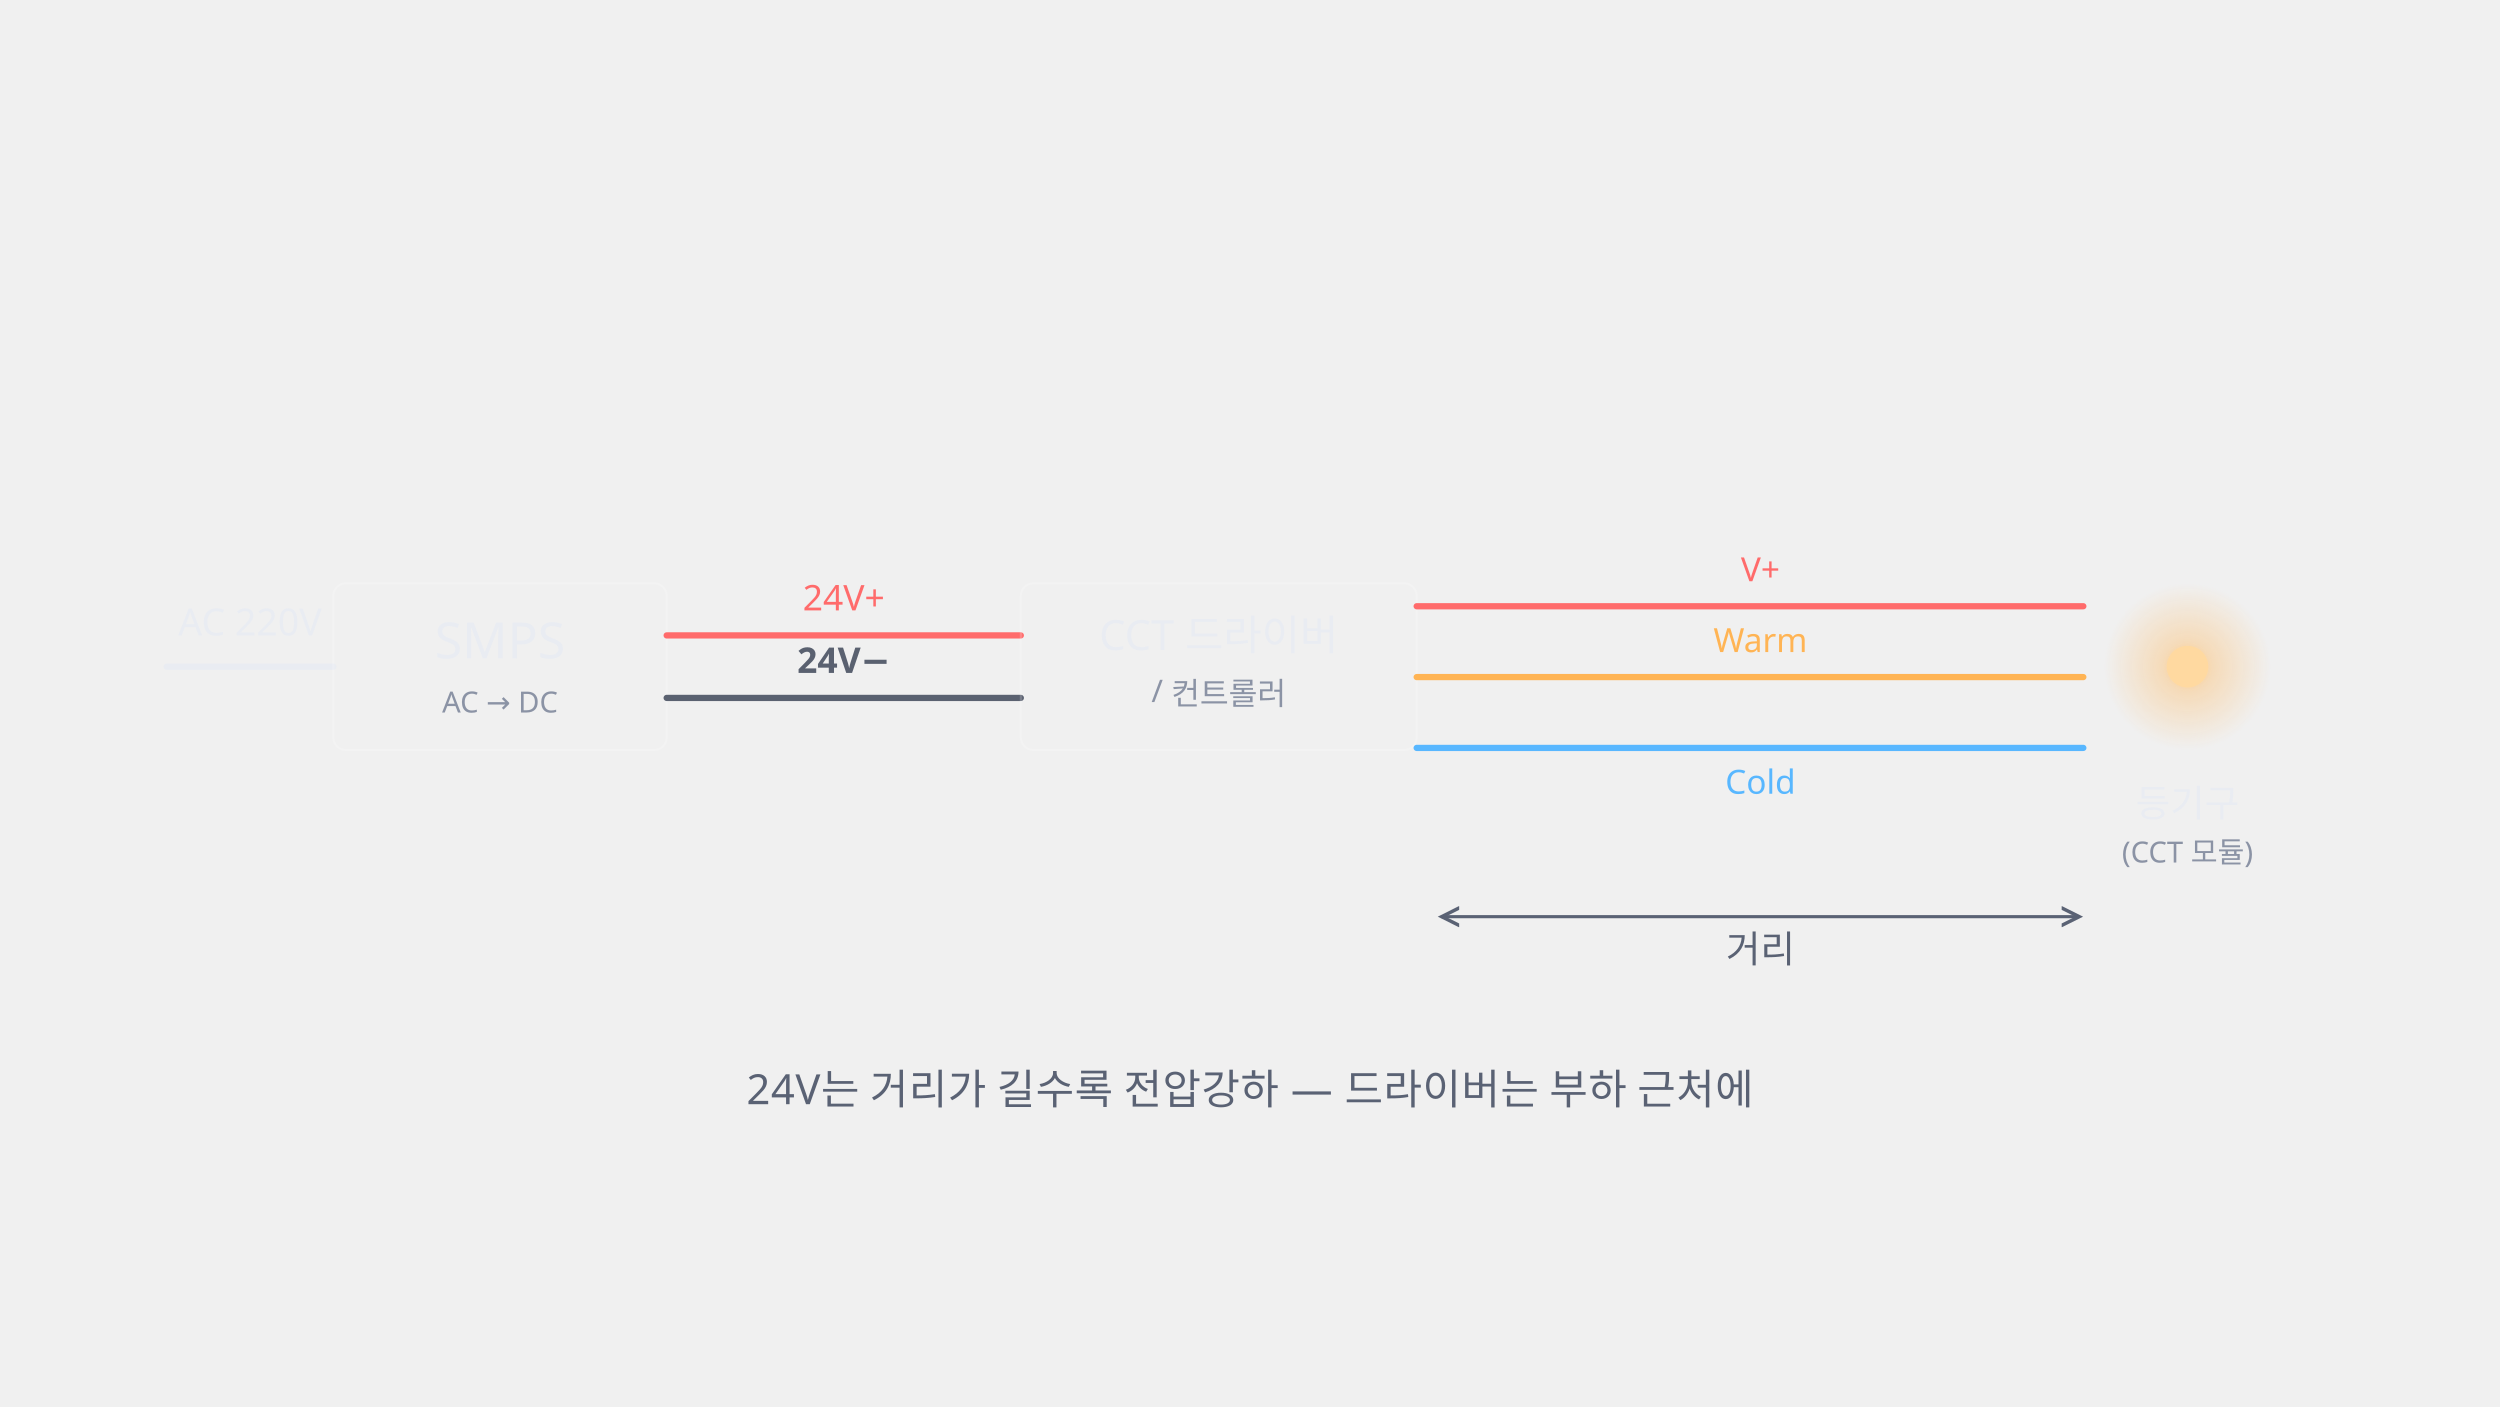
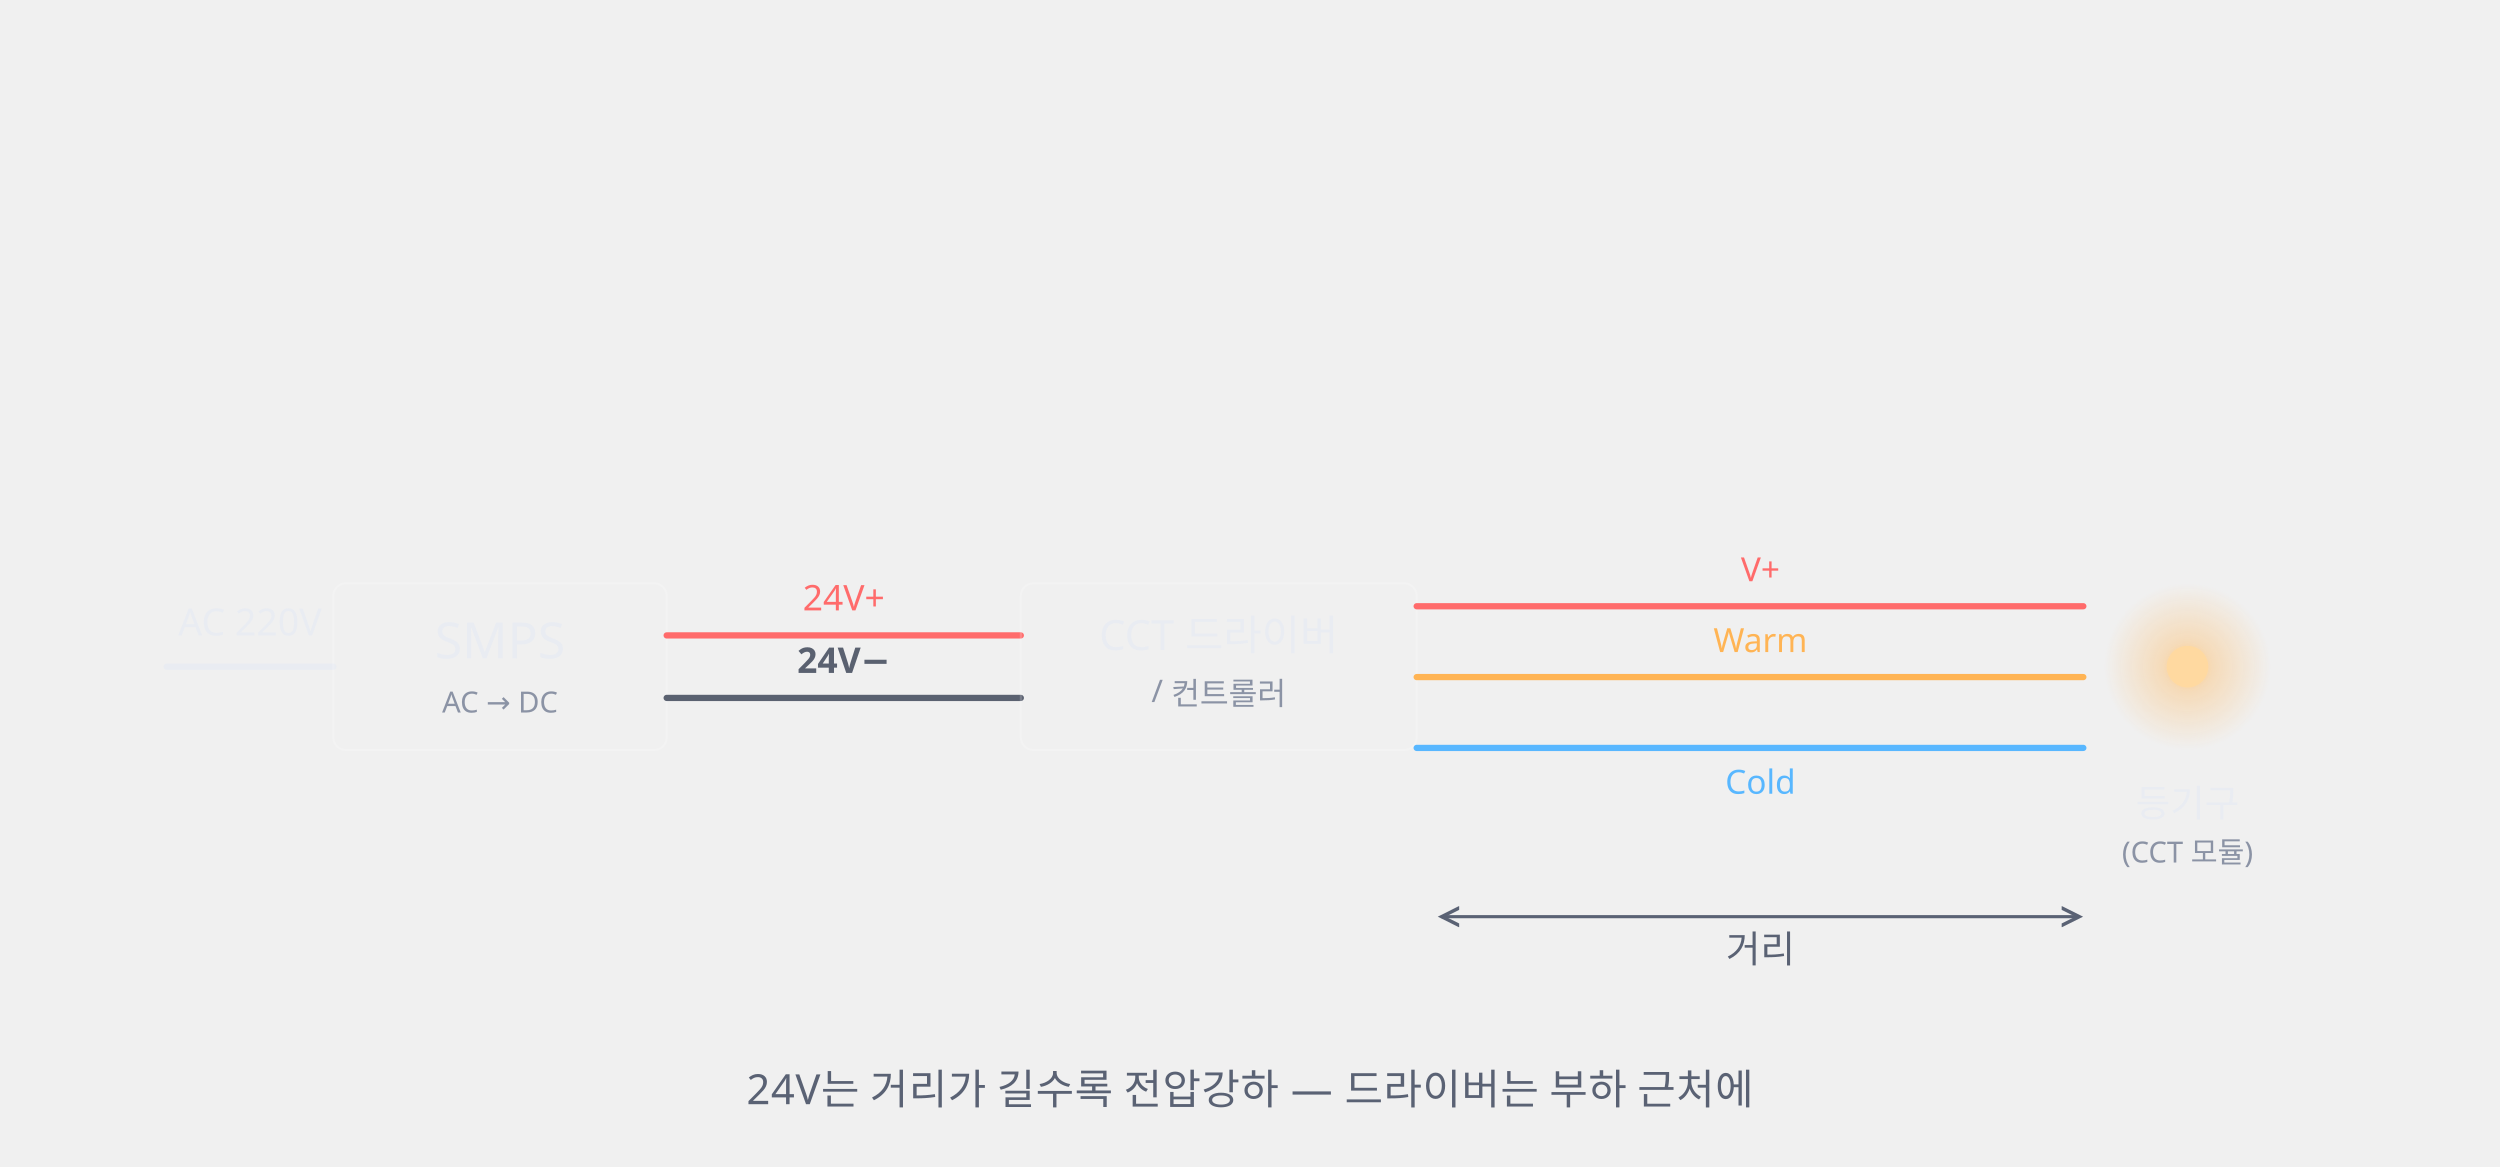
- <svg xmlns="http://www.w3.org/2000/svg" viewBox="0 0 1200 675" font-family="Pretendard, Apple SD Gothic Neo, sans-serif">
+ <svg xmlns="http://www.w3.org/2000/svg" viewBox="0 0 1200 560" font-family="Pretendard, Apple SD Gothic Neo, sans-serif">
  <defs>
    <radialGradient id="lampGlowDC" cx="50%" cy="50%" r="50%">
      <stop offset="0%" stop-color="#ffd9a0" stop-opacity="0.9" />
      <stop offset="30%" stop-color="#ffb454" stop-opacity="0.35" />
      <stop offset="100%" stop-color="#ffb454" stop-opacity="0" />
    </radialGradient>
    <marker id="distArrowDC" viewBox="0 0 10 10" refX="8" refY="5" markerWidth="7" markerHeight="7" orient="auto-start-reverse">
      <path d="M 0 1 L 8 5 L 0 9" fill="none" stroke="#5a6274" stroke-width="1.6" stroke-linecap="round" />
    </marker>
  </defs>
  <text x="120" y="305" fill="#e9ecf2" font-size="18" text-anchor="middle">AC 220V</text>
  <line x1="80" y1="320" x2="160" y2="320" stroke="#e9ecf2" stroke-width="3" stroke-linecap="round" />
  <rect x="160" y="280" width="160" height="80" rx="6" fill="#ffffff" fill-opacity="0.03" stroke="#ffffff" stroke-opacity="0.18" stroke-width="1" />
  <text x="240" y="316" fill="#e9ecf2" font-size="24" font-weight="500" text-anchor="middle">SMPS</text>
  <text x="240" y="342" fill="#8b93a5" font-size="14" text-anchor="middle">AC → DC</text>
  <text x="405" y="293" fill="#ff6b6b" font-size="17" text-anchor="middle">24V+</text>
  <line x1="320" y1="305" x2="490" y2="305" stroke="#ff6b6b" stroke-width="3" stroke-linecap="round" />
  <line x1="320" y1="335" x2="490" y2="335" stroke="#5a6170" stroke-width="3" stroke-linecap="round" />
  <text x="405" y="323" fill="#5a6170" font-size="17" font-weight="600" text-anchor="middle">24V−</text>
  <rect x="490" y="280" width="190" height="80" rx="6" fill="#ffffff" fill-opacity="0.03" stroke="#ffffff" stroke-opacity="0.18" stroke-width="1" />
  <text x="585" y="312" fill="#e9ecf2" font-size="20" font-weight="500" text-anchor="middle">CCT 드라이버</text>
  <text x="585" y="337" fill="#8b93a5" font-size="15" text-anchor="middle">/ 컨트롤러</text>
  <text x="845" y="279" fill="#ff6b6b" font-size="16" text-anchor="middle">V+</text>
  <line x1="680" y1="291" x2="1000" y2="291" stroke="#ff6b6b" stroke-width="3" stroke-linecap="round" />
  <text x="845" y="313" fill="#ffb454" font-size="16" text-anchor="middle">Warm</text>
  <line x1="680" y1="325" x2="1000" y2="325" stroke="#ffb454" stroke-width="3" stroke-linecap="round" />
  <line x1="680" y1="359" x2="1000" y2="359" stroke="#58b7ff" stroke-width="3" stroke-linecap="round" />
  <text x="845" y="381" fill="#58b7ff" font-size="16" text-anchor="middle">Cold</text>
  <circle cx="1050" cy="320" r="40" fill="url(#lampGlowDC)" />
  <circle cx="1050" cy="320" r="10" fill="#ffd9a0" />
  <text x="1050" y="392" fill="#e9ecf2" font-size="18" text-anchor="middle">등기구</text>
  <text x="1050" y="414" fill="#8b93a5" font-size="14" text-anchor="middle">(CCT 모듈)</text>
  <line x1="692" y1="440" x2="998" y2="440" stroke="#5a6274" stroke-width="1.5" marker-start="url(#distArrowDC)" marker-end="url(#distArrowDC)" />
  <text x="845" y="462" fill="#5a6274" font-size="18" text-anchor="middle">거리</text>
  <text x="600" y="530" fill="#5a6274" font-size="20" letter-spacing="0.3" text-anchor="middle">24V는 거리가 길수록 전압강하 — 드라이버는 부하 근처에</text>
</svg>
